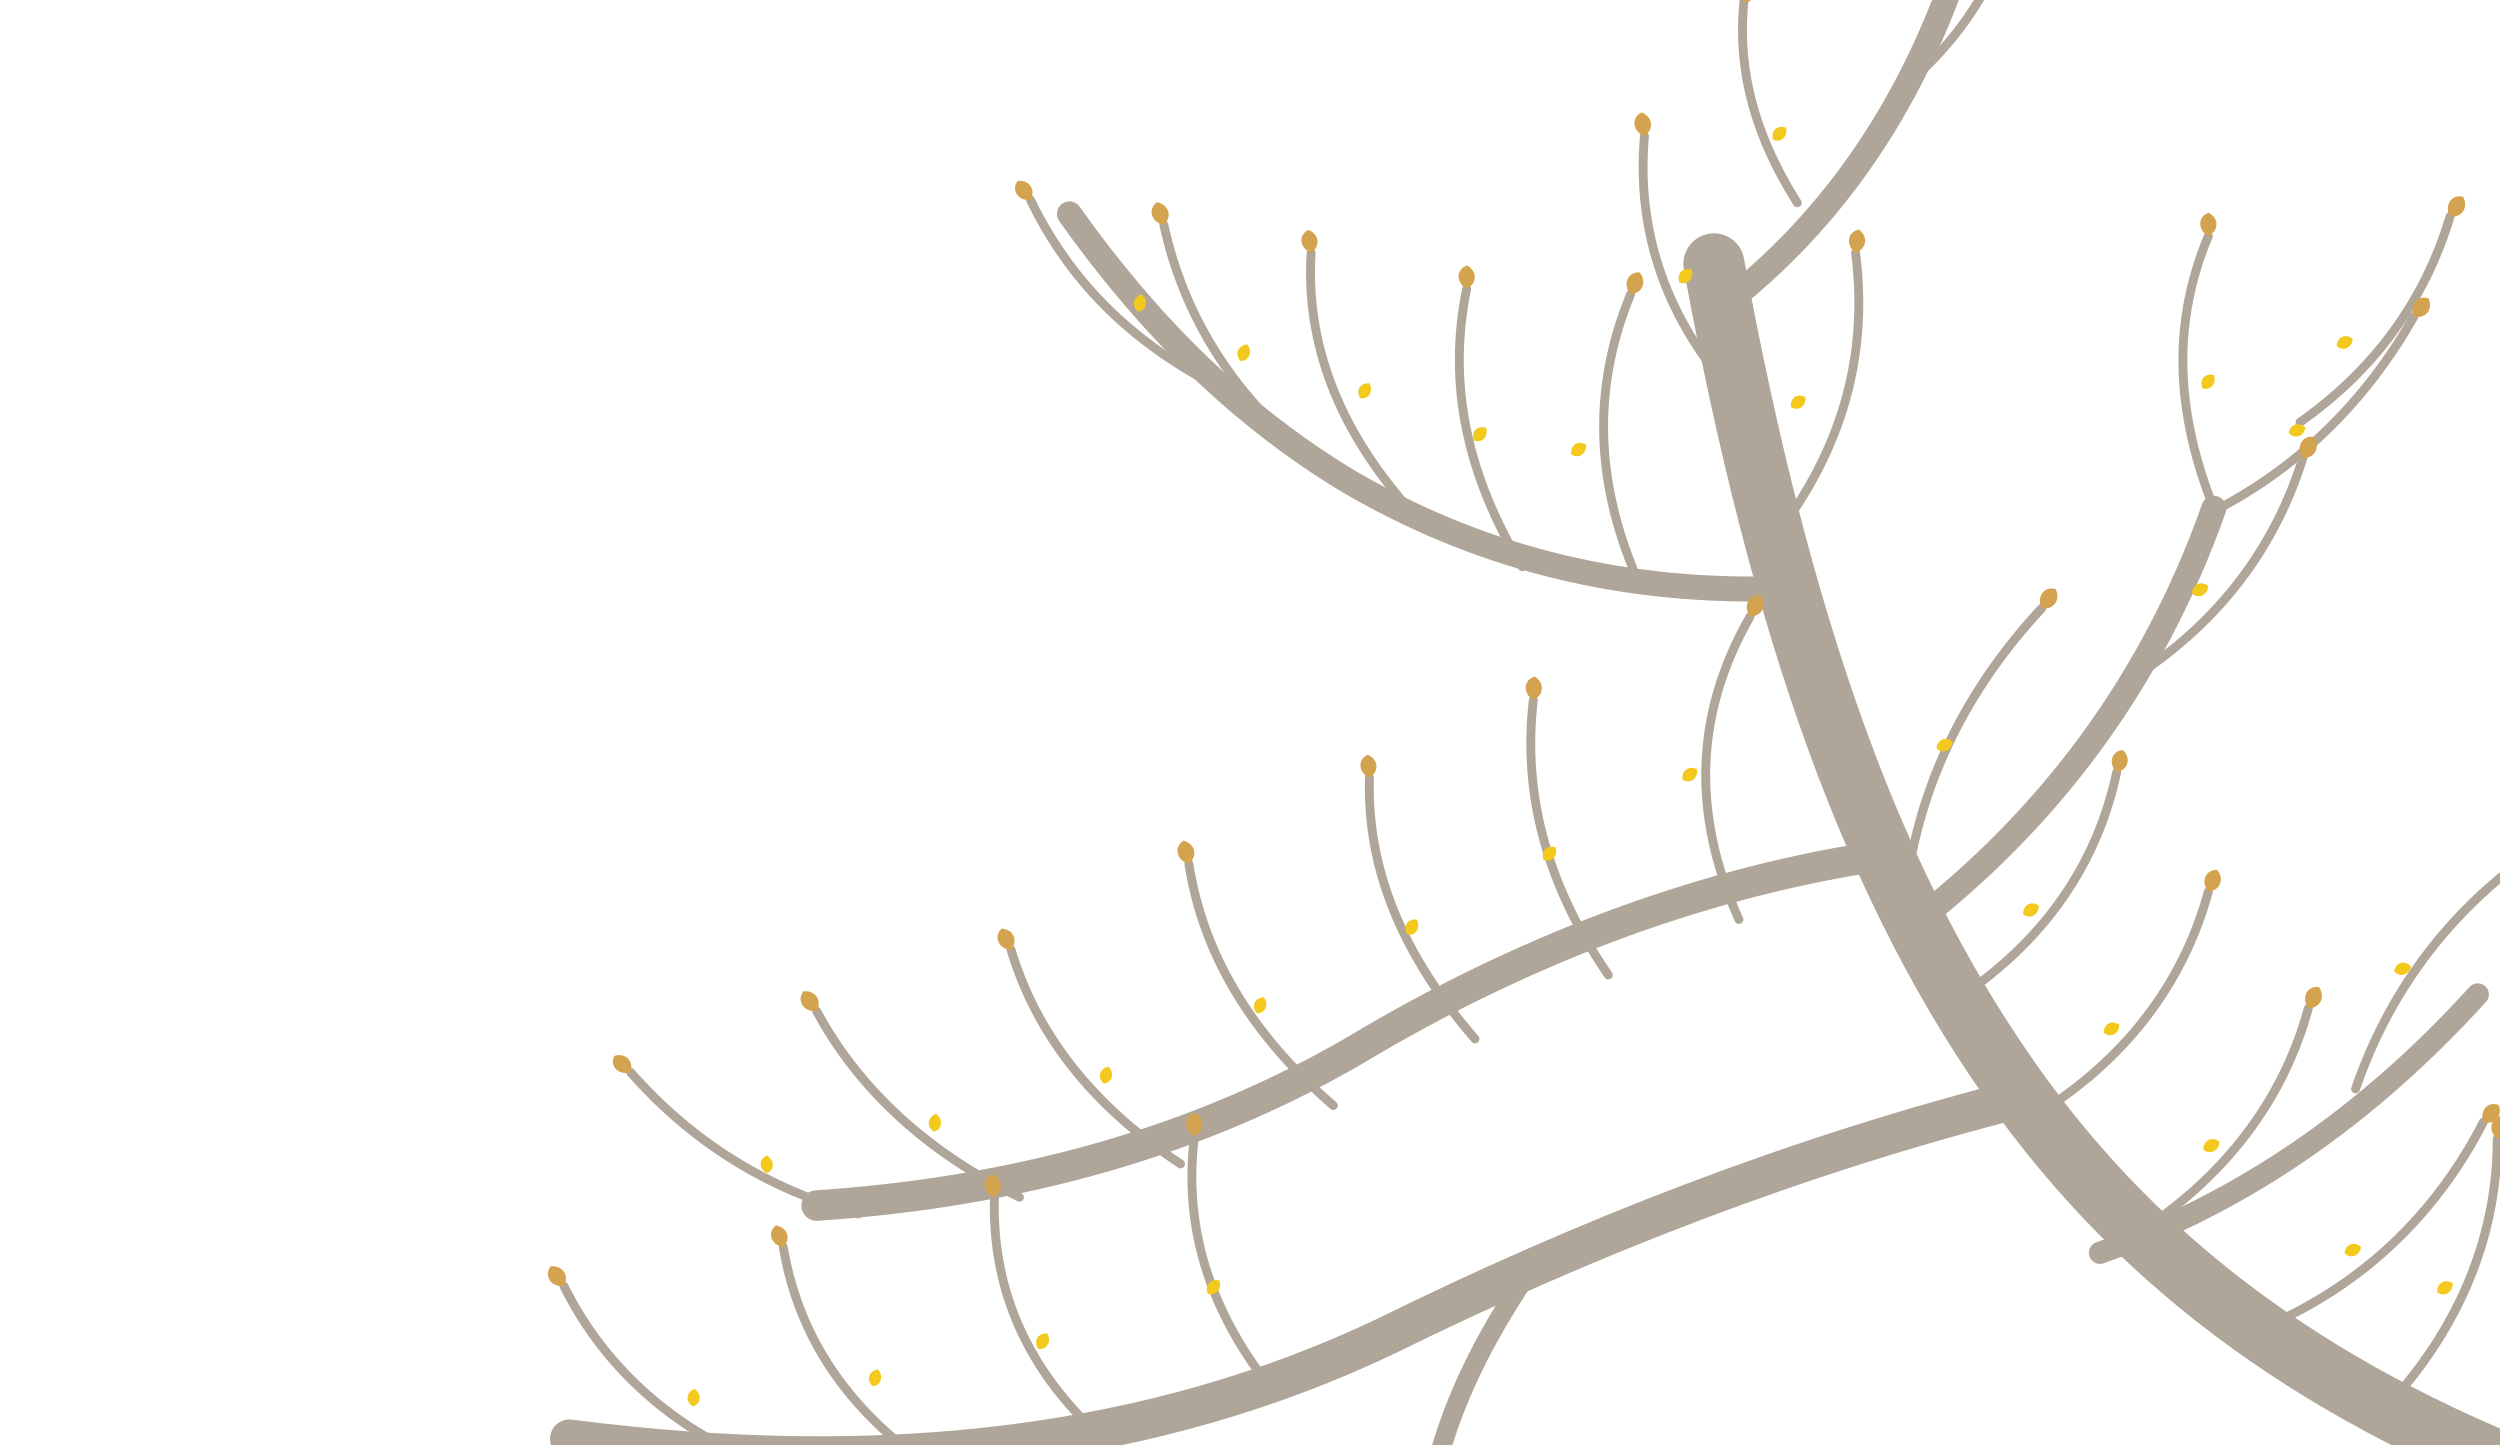
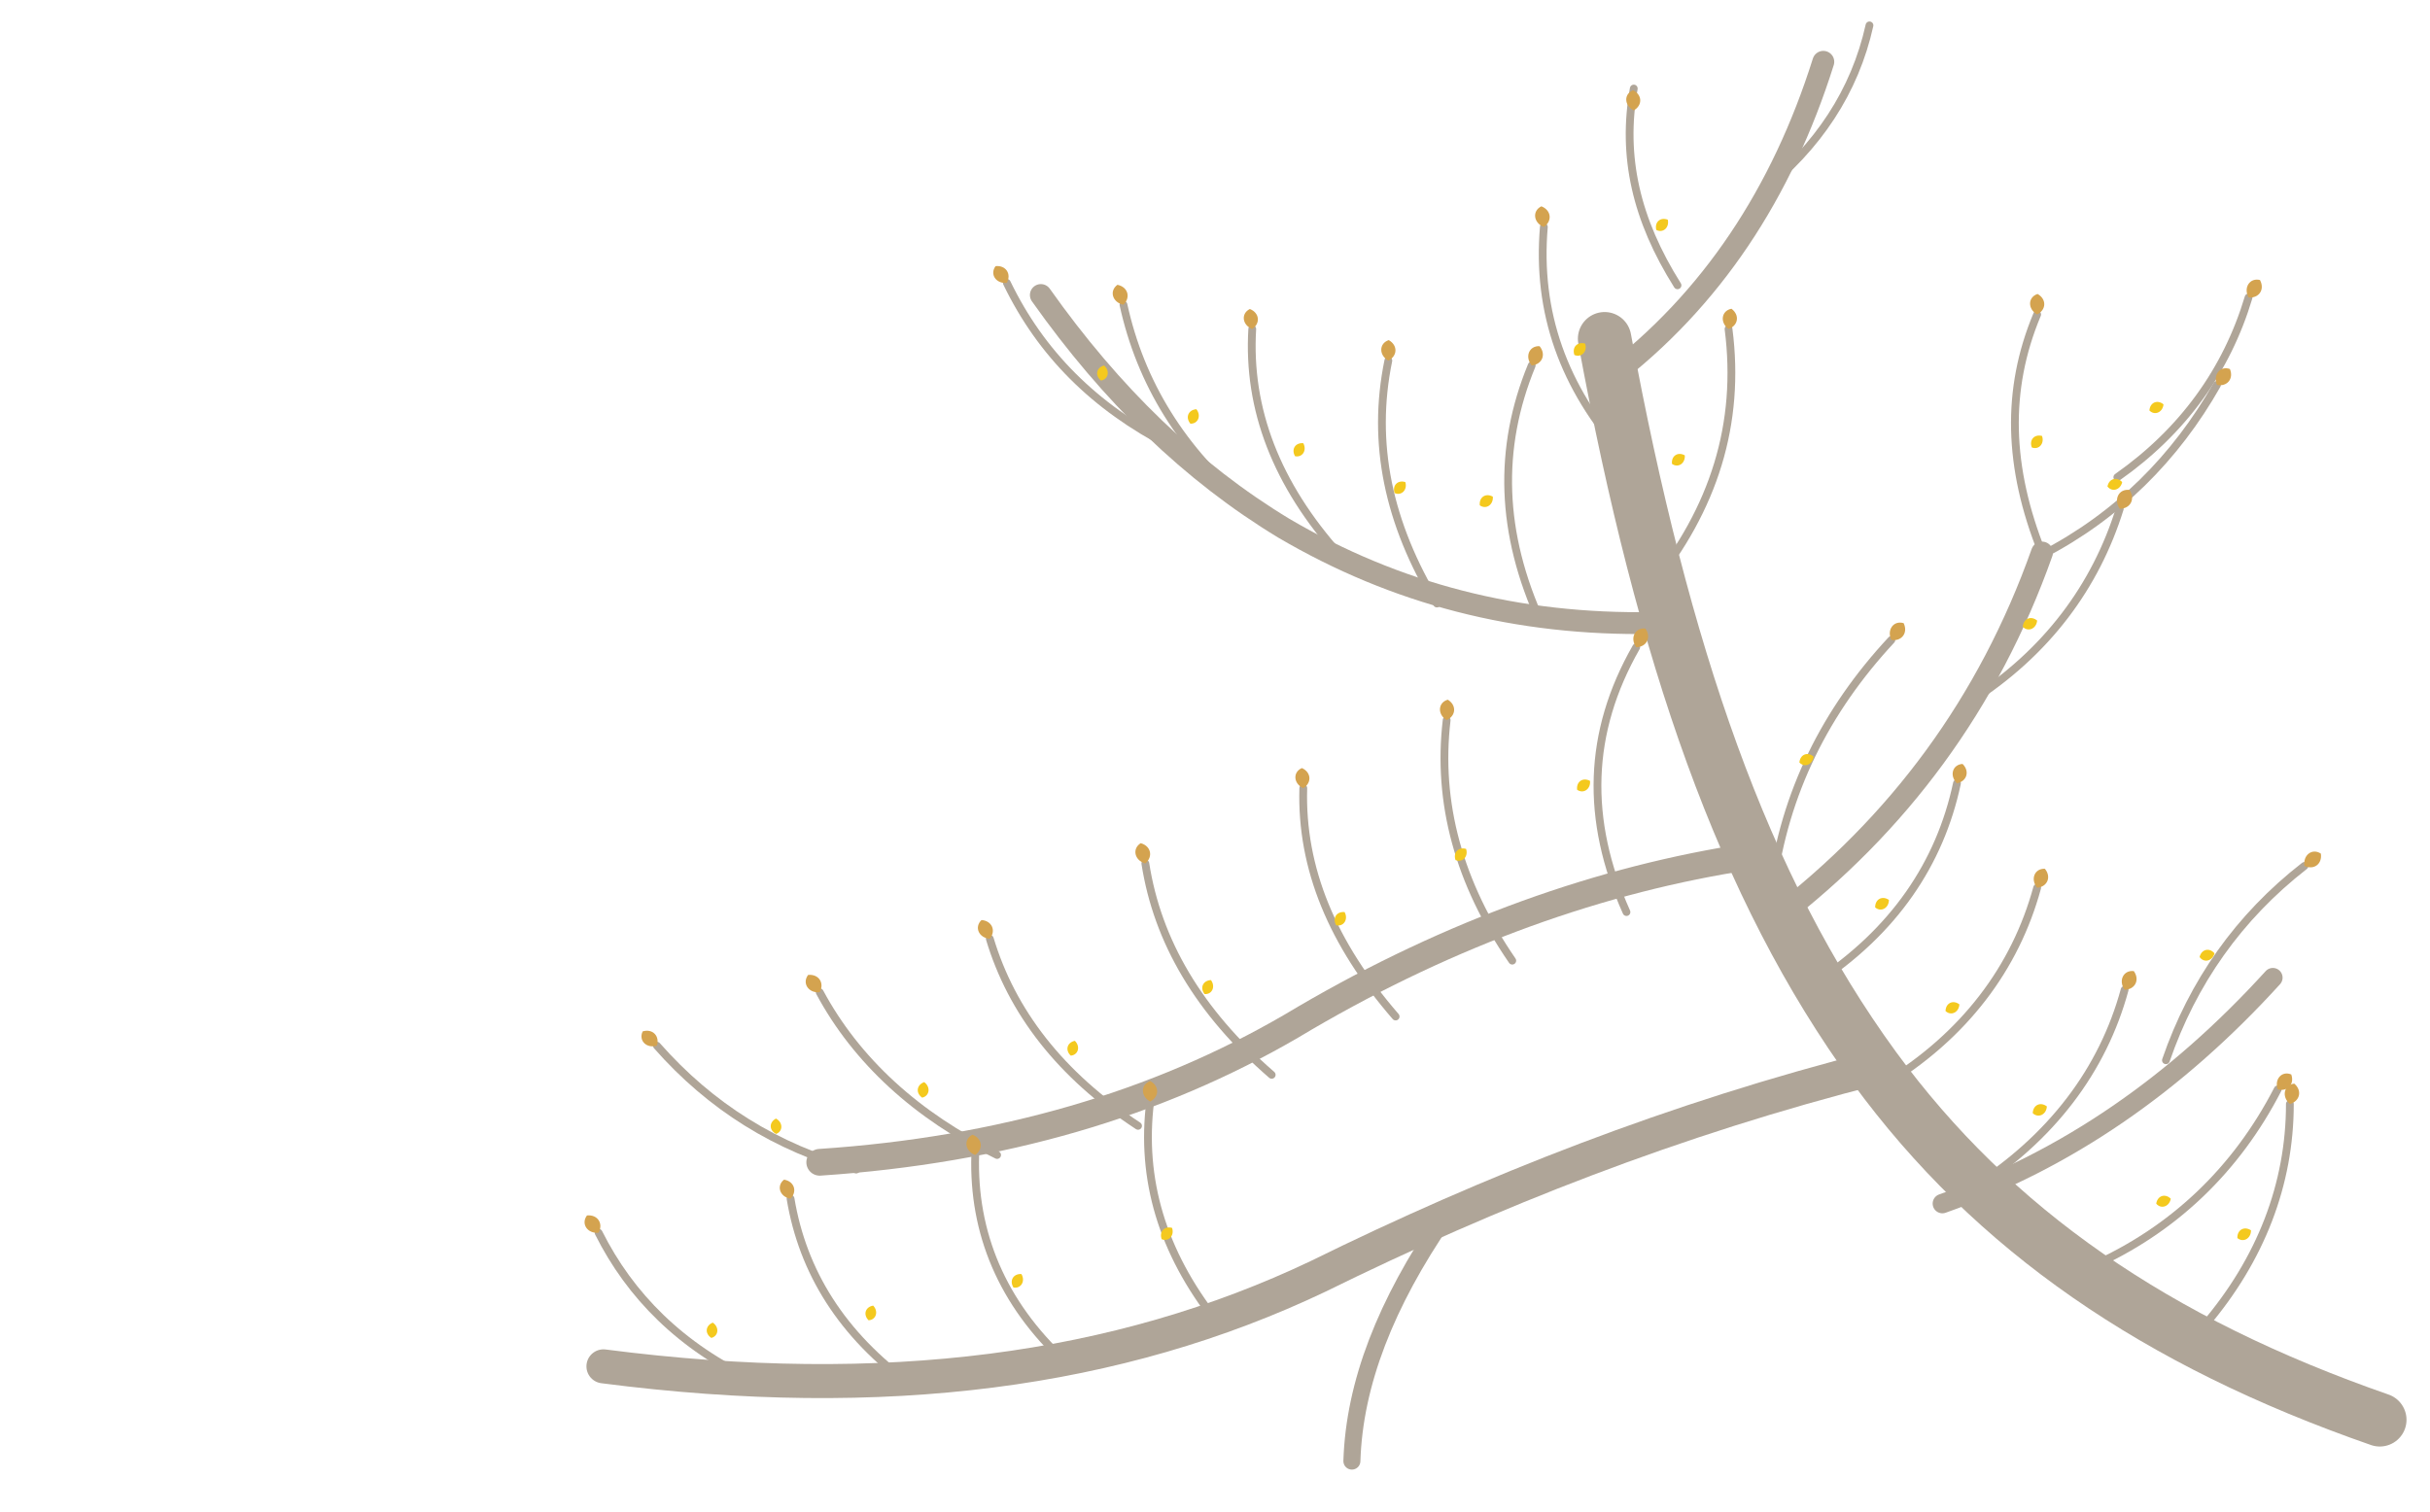
- <svg xmlns="http://www.w3.org/2000/svg" viewBox="0 0 900 520" fill="none">
+ <svg xmlns="http://www.w3.org/2000/svg" viewBox="0 0 900 560" fill="none">
  <defs>
    <path id="gold-bud" d="M0 0C4-6.3 12-5.7 13.8 1C10 7 2.8 6.4 0 0Z" fill="#d4a34f" />
    <path id="light-bud" d="M0 0C3.3-5.2 10-4.8 11.7.7C8.5 6 2.4 5.5 0 0Z" fill="#f4c91e" />
  </defs>
-   <g stroke="#afa598" stroke-linecap="round" stroke-linejoin="round">
-     <path d="M936 540C844 508 777 462 728 395C674 321 641 225 617 95" stroke-width="22" />
-     <path d="M729 395C646 416 570 446 499 481C417 520 321 533 205 518" stroke-width="14" />
-     <path d="M671 309C610 319 548 342 488 378C433 410 369 429 294 434" stroke-width="11" />
-     <path d="M637 212C581 213 531 200 485 173C447 150 414 118 385 77" stroke-width="9" />
-     <path d="M619 111C661 79 690 35 707 -19" stroke-width="9" />
-     <path d="M687 334C738 295 775 245 797 183" stroke-width="9" />
-     <path d="M756 451C807 433 852 402 892 358" stroke-width="8" />
-     <path d="M551 457C527 492 514 525 513 557" stroke-width="7" />
-   </g>
-   <g stroke="#afa598" stroke-linecap="round" stroke-width="3.2">
-     <path d="M864 501C887 474 899 443 899 410" />
-     <path d="M817 477C851 462 877 437 894 404" />
-     <path d="M768 445C801 424 822 396 831 363" />
-     <path d="M732 402C765 382 786 354 795 321" />
-     <path d="M704 360C736 339 755 311 762 278" />
-     <path d="M686 321C691 282 708 248 735 219" />
-     <path d="M768 244C799 224 819 197 829 165" />
-     <path d="M797 184C828 168 852 144 869 114" />
-     <path d="M636 197C662 165 673 130 668 91" />
-     <path d="M625 143C600 115 589 84 592 49" />
-     <path d="M647 73C630 46 624 20 629 -8" />
-     <path d="M681 35C705 16 720 -7 726 -34" />
-     <path d="M591 212C574 175 573 140 587 106" />
-     <path d="M548 204C528 171 521 138 528 104" />
-     <path d="M508 184C482 155 470 124 472 91" />
-     <path d="M471 164C443 141 426 113 419 81" />
-     <path d="M438 139C407 123 385 101 371 72" />
-     <path d="M626 331C609 293 610 257 630 222" />
-     <path d="M579 351C557 319 548 286 552 252" />
-     <path d="M531 374C505 344 492 313 493 280" />
-     <path d="M480 398C450 372 433 343 428 311" />
-     <path d="M425 419C393 398 373 372 364 342" />
-     <path d="M367 431C334 415 309 392 294 364" />
-     <path d="M309 437C276 428 249 411 227 386" />
-     <path d="M457 499C435 471 426 441 430 409" />
-     <path d="M395 516C369 492 357 463 358 431" />
-     <path d="M332 526C303 505 287 479 282 449" />
-     <path d="M267 524C237 510 216 489 203 463" />
-     <path d="M797 183C783 148 782 116 795 85" />
-     <path d="M828 152C855 133 873 108 882 78" />
-     <path d="M848 392C859 360 878 333 905 312" />
-   </g>
-   <g>
-     <use href="#gold-bud" transform="translate(899 410) rotate(-82) scale(.62)" />
-     <use href="#light-bud" transform="translate(883 462) rotate(147) scale(.55)" />
-     <use href="#gold-bud" transform="translate(894 404) rotate(-52) scale(.6)" />
-     <use href="#light-bud" transform="translate(850 449) rotate(158) scale(.54)" />
-     <use href="#gold-bud" transform="translate(831 363) rotate(-68) scale(.62)" />
-     <use href="#light-bud" transform="translate(799 411) rotate(151) scale(.55)" />
-     <use href="#gold-bud" transform="translate(795 321) rotate(-72) scale(.61)" />
-     <use href="#light-bud" transform="translate(763 369) rotate(151) scale(.54)" />
-     <use href="#gold-bud" transform="translate(762 278) rotate(-78) scale(.6)" />
-     <use href="#light-bud" transform="translate(734 326) rotate(148) scale(.55)" />
-     <use href="#gold-bud" transform="translate(735 219) rotate(-58) scale(.62)" />
-     <use href="#light-bud" transform="translate(703 267) rotate(154) scale(.54)" />
-     <use href="#gold-bud" transform="translate(829 165) rotate(-67) scale(.63)" />
-     <use href="#light-bud" transform="translate(795 211) rotate(153) scale(.55)" />
-     <use href="#gold-bud" transform="translate(869 114) rotate(-55) scale(.61)" />
-     <use href="#light-bud" transform="translate(830 154) rotate(160) scale(.54)" />
-     <use href="#gold-bud" transform="translate(668 91) rotate(-86) scale(.61)" />
-     <use href="#light-bud" transform="translate(650 143) rotate(143) scale(.54)" />
-     <use href="#gold-bud" transform="translate(592 49) rotate(-101) scale(.62)" />
-     <use href="#light-bud" transform="translate(609 97) rotate(130) scale(.55)" />
-     <use href="#gold-bud" transform="translate(629 1) rotate(-96) scale(.6)" />
-     <use href="#light-bud" transform="translate(643 46) rotate(135) scale(.54)" />
-     <use href="#gold-bud" transform="translate(587 106) rotate(-72) scale(.62)" />
-     <use href="#light-bud" transform="translate(571 160) rotate(143) scale(.55)" />
-     <use href="#gold-bud" transform="translate(528 104) rotate(-93) scale(.61)" />
-     <use href="#light-bud" transform="translate(535 154) rotate(131) scale(.54)" />
-     <use href="#gold-bud" transform="translate(472 91) rotate(-101) scale(.6)" />
-     <use href="#light-bud" transform="translate(493 138) rotate(119) scale(.54)" />
-     <use href="#gold-bud" transform="translate(419 81) rotate(-111) scale(.62)" />
-     <use href="#light-bud" transform="translate(449 124) rotate(109) scale(.55)" />
-     <use href="#gold-bud" transform="translate(371 72) rotate(-128) scale(.6)" />
-     <use href="#light-bud" transform="translate(411 106) rotate(98) scale(.54)" />
-     <use href="#gold-bud" transform="translate(630 222) rotate(-68) scale(.62)" />
-     <use href="#light-bud" transform="translate(611 277) rotate(142) scale(.55)" />
-     <use href="#gold-bud" transform="translate(552 252) rotate(-91) scale(.61)" />
-     <use href="#light-bud" transform="translate(560 305) rotate(130) scale(.54)" />
-     <use href="#gold-bud" transform="translate(493 280) rotate(-98) scale(.6)" />
-     <use href="#light-bud" transform="translate(510 331) rotate(119) scale(.55)" />
-     <use href="#gold-bud" transform="translate(428 311) rotate(-107) scale(.62)" />
-     <use href="#light-bud" transform="translate(455 359) rotate(111) scale(.54)" />
-     <use href="#gold-bud" transform="translate(364 342) rotate(-118) scale(.61)" />
-     <use href="#light-bud" transform="translate(399 384) rotate(102) scale(.54)" />
-     <use href="#gold-bud" transform="translate(294 364) rotate(-128) scale(.62)" />
-     <use href="#light-bud" transform="translate(337 401) rotate(94) scale(.55)" />
-     <use href="#gold-bud" transform="translate(227 386) rotate(-139) scale(.6)" />
-     <use href="#light-bud" transform="translate(276 416) rotate(86) scale(.54)" />
-     <use href="#gold-bud" transform="translate(430 409) rotate(-94) scale(.61)" />
-     <use href="#light-bud" transform="translate(439 461) rotate(129) scale(.54)" />
-     <use href="#gold-bud" transform="translate(358 431) rotate(-102) scale(.61)" />
-     <use href="#light-bud" transform="translate(377 480) rotate(117) scale(.55)" />
-     <use href="#gold-bud" transform="translate(282 449) rotate(-113) scale(.6)" />
-     <use href="#light-bud" transform="translate(316 493) rotate(104) scale(.54)" />
-     <use href="#gold-bud" transform="translate(203 463) rotate(-128) scale(.62)" />
-     <use href="#light-bud" transform="translate(250 500) rotate(92) scale(.54)" />
-     <use href="#gold-bud" transform="translate(795 85) rotate(-93) scale(.61)" />
-     <use href="#light-bud" transform="translate(797 135) rotate(128) scale(.54)" />
-     <use href="#gold-bud" transform="translate(882 78) rotate(-61) scale(.62)" />
-     <use href="#light-bud" transform="translate(847 122) rotate(153) scale(.54)" />
-     <use href="#gold-bud" transform="translate(905 312) rotate(-41) scale(.61)" />
-     <use href="#light-bud" transform="translate(868 348) rotate(163) scale(.54)" />
+   <g transform="translate(39 40) scale(.9)">
+     <g stroke="#afa598" stroke-linecap="round" stroke-linejoin="round">
+       <path d="M936 540C844 508 777 462 728 395C674 321 641 225 617 95" stroke-width="22" />
+       <path d="M729 395C646 416 570 446 499 481C417 520 321 533 205 518" stroke-width="14" />
+       <path d="M671 309C610 319 548 342 488 378C433 410 369 429 294 434" stroke-width="11" />
+       <path d="M637 212C581 213 531 200 485 173C447 150 414 118 385 77" stroke-width="9" />
+       <path d="M619 111C661 79 690 35 707 -19" stroke-width="9" />
+       <path d="M687 334C738 295 775 245 797 183" stroke-width="9" />
+       <path d="M756 451C807 433 852 402 892 358" stroke-width="8" />
+       <path d="M551 457C527 492 514 525 513 557" stroke-width="7" />
+     </g>
+     <g stroke="#afa598" stroke-linecap="round" stroke-width="3.2">
+       <path d="M864 501C887 474 899 443 899 410" />
+       <path d="M817 477C851 462 877 437 894 404" />
+       <path d="M768 445C801 424 822 396 831 363" />
+       <path d="M732 402C765 382 786 354 795 321" />
+       <path d="M704 360C736 339 755 311 762 278" />
+       <path d="M686 321C691 282 708 248 735 219" />
+       <path d="M768 244C799 224 819 197 829 165" />
+       <path d="M797 184C828 168 852 144 869 114" />
+       <path d="M636 197C662 165 673 130 668 91" />
+       <path d="M625 143C600 115 589 84 592 49" />
+       <path d="M647 73C630 46 624 20 629 -8" />
+       <path d="M681 35C705 16 720 -7 726 -34" />
+       <path d="M591 212C574 175 573 140 587 106" />
+       <path d="M548 204C528 171 521 138 528 104" />
+       <path d="M508 184C482 155 470 124 472 91" />
+       <path d="M471 164C443 141 426 113 419 81" />
+       <path d="M438 139C407 123 385 101 371 72" />
+       <path d="M626 331C609 293 610 257 630 222" />
+       <path d="M579 351C557 319 548 286 552 252" />
+       <path d="M531 374C505 344 492 313 493 280" />
+       <path d="M480 398C450 372 433 343 428 311" />
+       <path d="M425 419C393 398 373 372 364 342" />
+       <path d="M367 431C334 415 309 392 294 364" />
+       <path d="M309 437C276 428 249 411 227 386" />
+       <path d="M457 499C435 471 426 441 430 409" />
+       <path d="M395 516C369 492 357 463 358 431" />
+       <path d="M332 526C303 505 287 479 282 449" />
+       <path d="M267 524C237 510 216 489 203 463" />
+       <path d="M797 183C783 148 782 116 795 85" />
+       <path d="M828 152C855 133 873 108 882 78" />
+       <path d="M848 392C859 360 878 333 905 312" />
+     </g>
+     <g>
+       <use href="#gold-bud" transform="translate(899 410) rotate(-82) scale(.62)" />
+       <use href="#light-bud" transform="translate(883 462) rotate(147) scale(.55)" />
+       <use href="#gold-bud" transform="translate(894 404) rotate(-52) scale(.6)" />
+       <use href="#light-bud" transform="translate(850 449) rotate(158) scale(.54)" />
+       <use href="#gold-bud" transform="translate(831 363) rotate(-68) scale(.62)" />
+       <use href="#light-bud" transform="translate(799 411) rotate(151) scale(.55)" />
+       <use href="#gold-bud" transform="translate(795 321) rotate(-72) scale(.61)" />
+       <use href="#light-bud" transform="translate(763 369) rotate(151) scale(.54)" />
+       <use href="#gold-bud" transform="translate(762 278) rotate(-78) scale(.6)" />
+       <use href="#light-bud" transform="translate(734 326) rotate(148) scale(.55)" />
+       <use href="#gold-bud" transform="translate(735 219) rotate(-58) scale(.62)" />
+       <use href="#light-bud" transform="translate(703 267) rotate(154) scale(.54)" />
+       <use href="#gold-bud" transform="translate(829 165) rotate(-67) scale(.63)" />
+       <use href="#light-bud" transform="translate(795 211) rotate(153) scale(.55)" />
+       <use href="#gold-bud" transform="translate(869 114) rotate(-55) scale(.61)" />
+       <use href="#light-bud" transform="translate(830 154) rotate(160) scale(.54)" />
+       <use href="#gold-bud" transform="translate(668 91) rotate(-86) scale(.61)" />
+       <use href="#light-bud" transform="translate(650 143) rotate(143) scale(.54)" />
+       <use href="#gold-bud" transform="translate(592 49) rotate(-101) scale(.62)" />
+       <use href="#light-bud" transform="translate(609 97) rotate(130) scale(.55)" />
+       <use href="#gold-bud" transform="translate(629 1) rotate(-96) scale(.6)" />
+       <use href="#light-bud" transform="translate(643 46) rotate(135) scale(.54)" />
+       <use href="#gold-bud" transform="translate(587 106) rotate(-72) scale(.62)" />
+       <use href="#light-bud" transform="translate(571 160) rotate(143) scale(.55)" />
+       <use href="#gold-bud" transform="translate(528 104) rotate(-93) scale(.61)" />
+       <use href="#light-bud" transform="translate(535 154) rotate(131) scale(.54)" />
+       <use href="#gold-bud" transform="translate(472 91) rotate(-101) scale(.6)" />
+       <use href="#light-bud" transform="translate(493 138) rotate(119) scale(.54)" />
+       <use href="#gold-bud" transform="translate(419 81) rotate(-111) scale(.62)" />
+       <use href="#light-bud" transform="translate(449 124) rotate(109) scale(.55)" />
+       <use href="#gold-bud" transform="translate(371 72) rotate(-128) scale(.6)" />
+       <use href="#light-bud" transform="translate(411 106) rotate(98) scale(.54)" />
+       <use href="#gold-bud" transform="translate(630 222) rotate(-68) scale(.62)" />
+       <use href="#light-bud" transform="translate(611 277) rotate(142) scale(.55)" />
+       <use href="#gold-bud" transform="translate(552 252) rotate(-91) scale(.61)" />
+       <use href="#light-bud" transform="translate(560 305) rotate(130) scale(.54)" />
+       <use href="#gold-bud" transform="translate(493 280) rotate(-98) scale(.6)" />
+       <use href="#light-bud" transform="translate(510 331) rotate(119) scale(.55)" />
+       <use href="#gold-bud" transform="translate(428 311) rotate(-107) scale(.62)" />
+       <use href="#light-bud" transform="translate(455 359) rotate(111) scale(.54)" />
+       <use href="#gold-bud" transform="translate(364 342) rotate(-118) scale(.61)" />
+       <use href="#light-bud" transform="translate(399 384) rotate(102) scale(.54)" />
+       <use href="#gold-bud" transform="translate(294 364) rotate(-128) scale(.62)" />
+       <use href="#light-bud" transform="translate(337 401) rotate(94) scale(.55)" />
+       <use href="#gold-bud" transform="translate(227 386) rotate(-139) scale(.6)" />
+       <use href="#light-bud" transform="translate(276 416) rotate(86) scale(.54)" />
+       <use href="#gold-bud" transform="translate(430 409) rotate(-94) scale(.61)" />
+       <use href="#light-bud" transform="translate(439 461) rotate(129) scale(.54)" />
+       <use href="#gold-bud" transform="translate(358 431) rotate(-102) scale(.61)" />
+       <use href="#light-bud" transform="translate(377 480) rotate(117) scale(.55)" />
+       <use href="#gold-bud" transform="translate(282 449) rotate(-113) scale(.6)" />
+       <use href="#light-bud" transform="translate(316 493) rotate(104) scale(.54)" />
+       <use href="#gold-bud" transform="translate(203 463) rotate(-128) scale(.62)" />
+       <use href="#light-bud" transform="translate(250 500) rotate(92) scale(.54)" />
+       <use href="#gold-bud" transform="translate(795 85) rotate(-93) scale(.61)" />
+       <use href="#light-bud" transform="translate(797 135) rotate(128) scale(.54)" />
+       <use href="#gold-bud" transform="translate(882 78) rotate(-61) scale(.62)" />
+       <use href="#light-bud" transform="translate(847 122) rotate(153) scale(.54)" />
+       <use href="#gold-bud" transform="translate(905 312) rotate(-41) scale(.61)" />
+       <use href="#light-bud" transform="translate(868 348) rotate(163) scale(.54)" />
+     </g>
  </g>
</svg>
